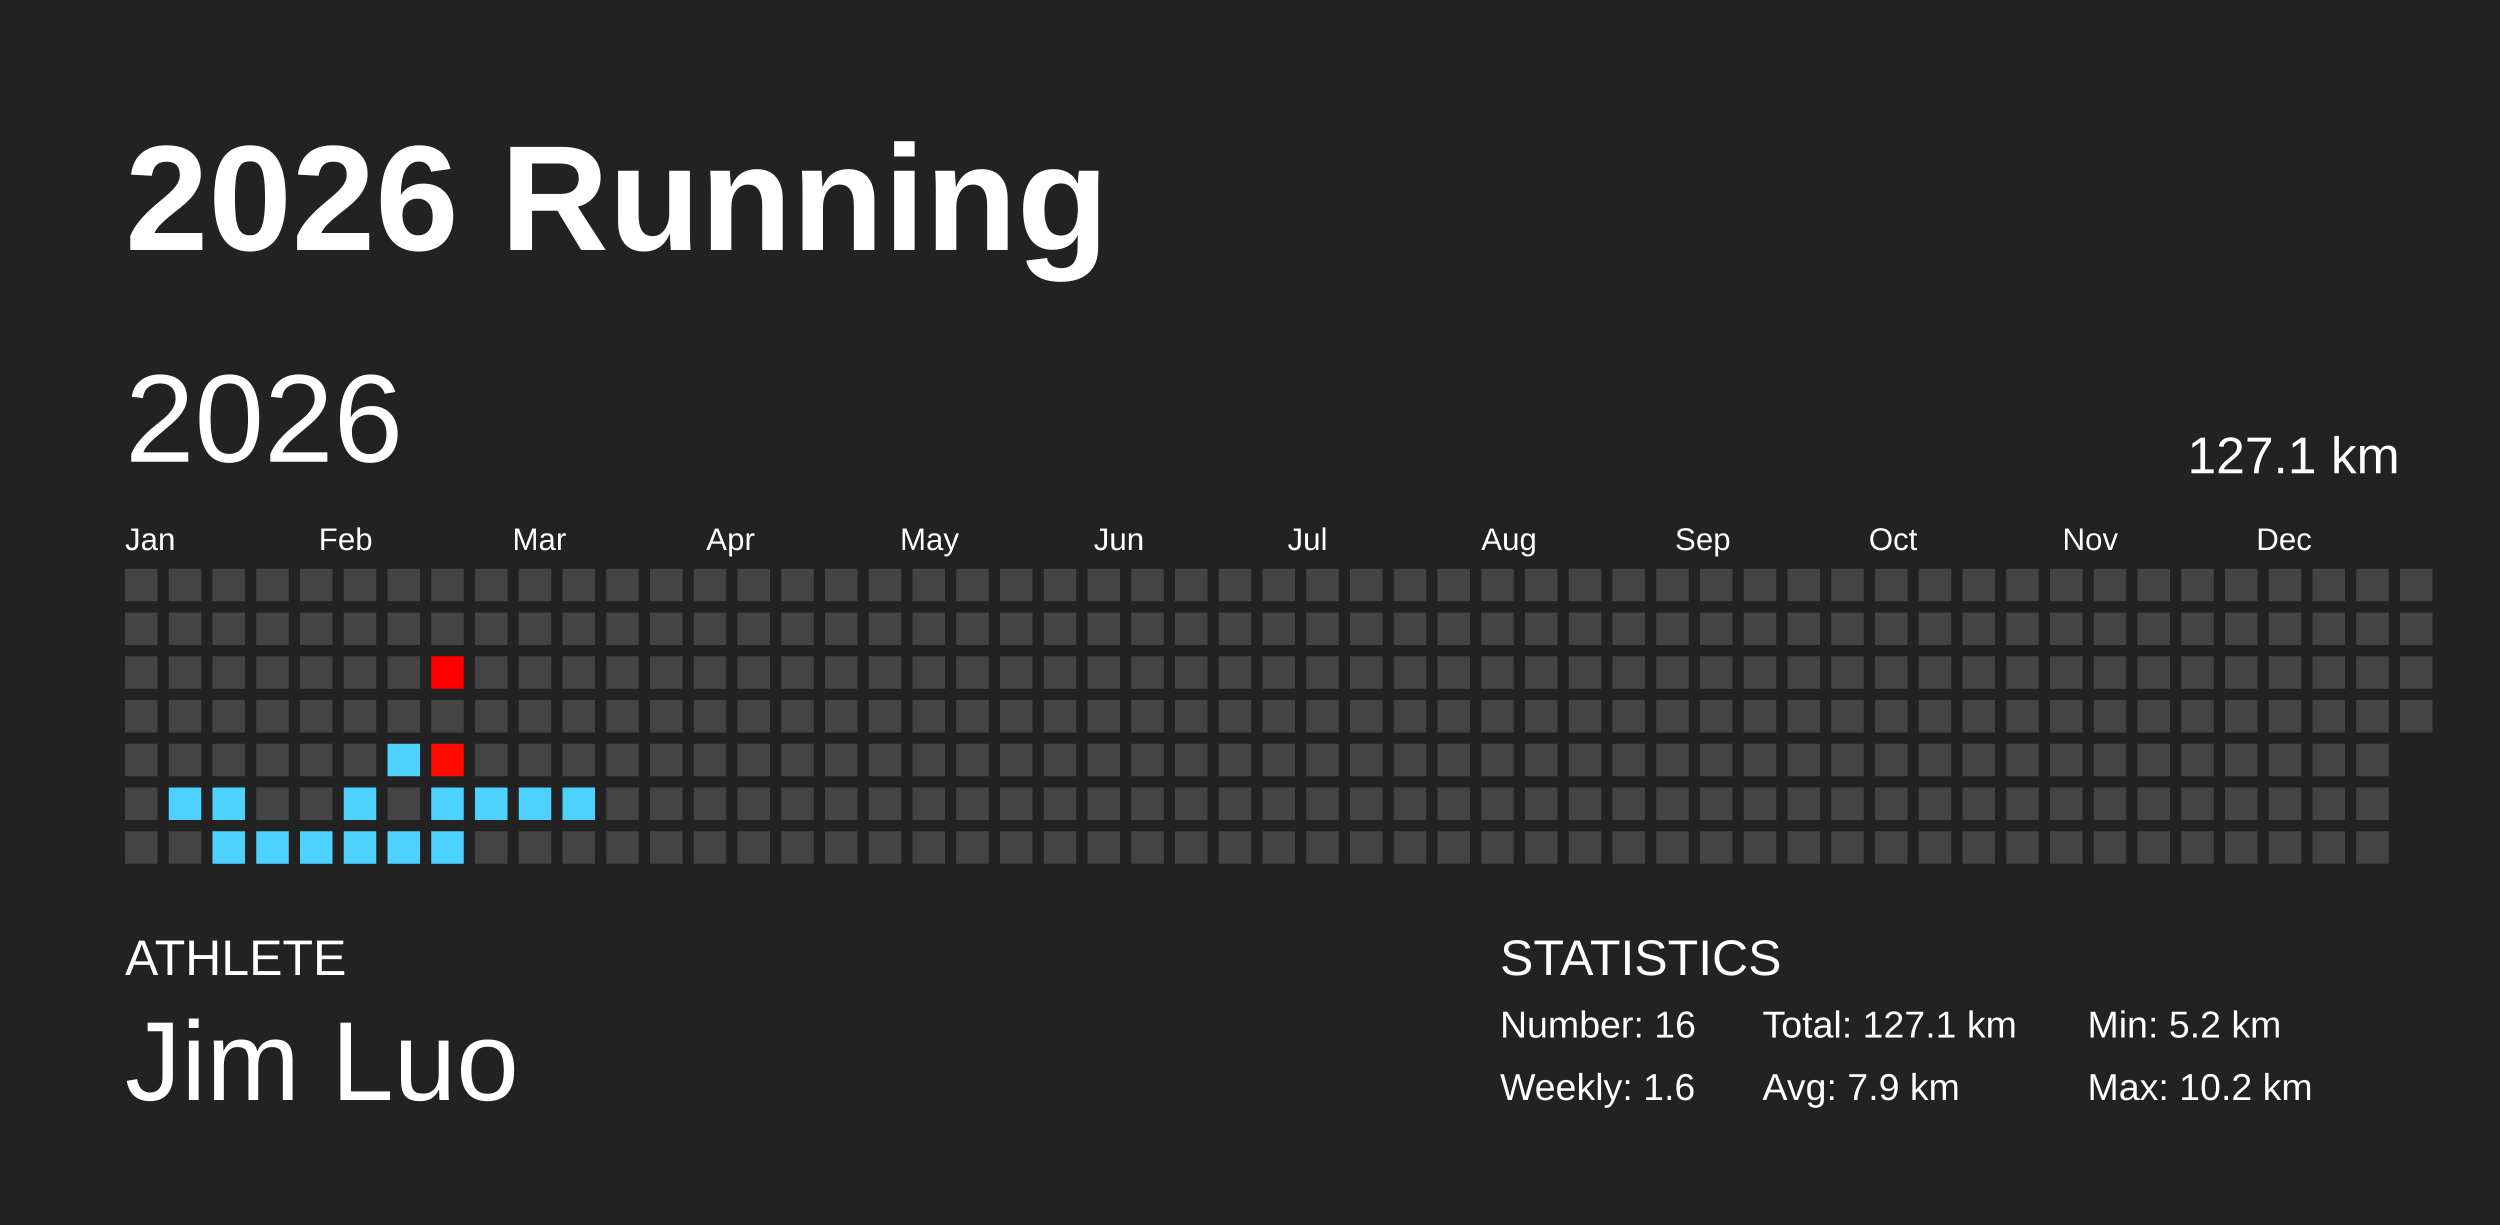
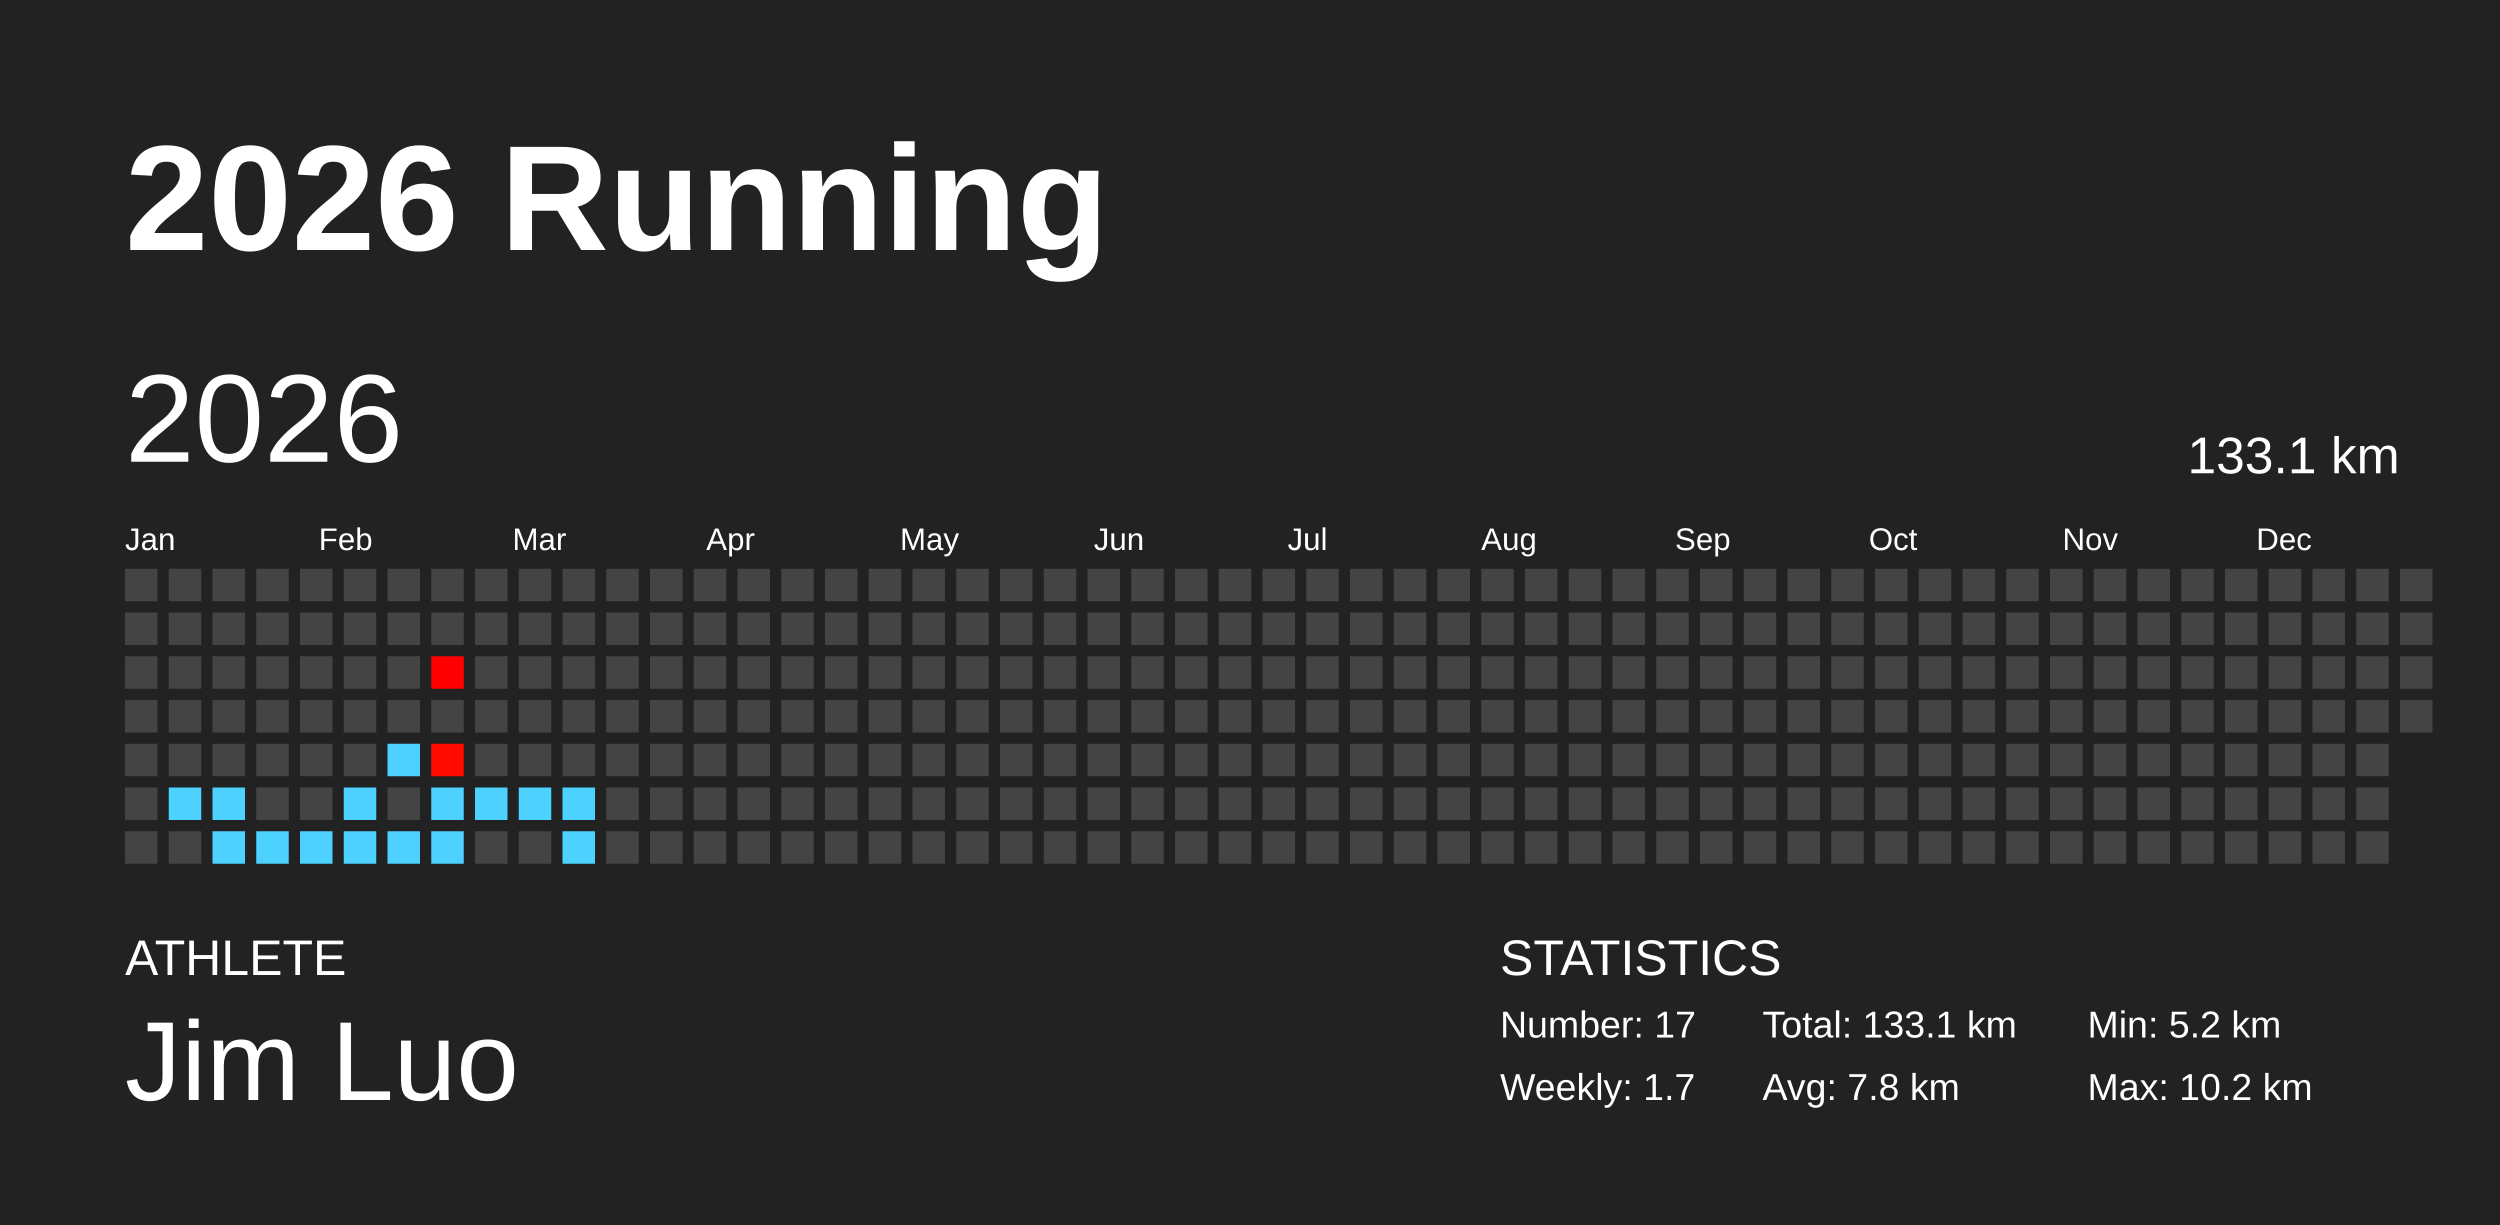
<svg xmlns="http://www.w3.org/2000/svg" baseProfile="full" height="98mm" version="1.1" viewBox="0,0,200,98" width="200mm">
  <defs />
  <rect fill="#222222" height="98" width="200" x="0" y="0" />
  <text fill="#FFFFFF" style="font-size:12px; font-family:Arial; font-weight:bold;" x="10" y="20">2026 Running</text>
  <text fill="#FFFFFF" style="font-size:4px; font-family:Arial" x="10" y="78">ATHLETE</text>
  <text fill="#FFFFFF" style="font-size:9px; font-family:Arial" x="10" y="88">Jim Luo</text>
  <text fill="#FFFFFF" style="font-size:4px; font-family:Arial" x="120" y="78">STATISTICS</text>
-   <text fill="#FFFFFF" style="font-size:3px; font-family:Arial" x="120" y="83">Number: 16</text>
-   <text fill="#FFFFFF" style="font-size:3px; font-family:Arial" x="120" y="88">Weekly: 1.6</text>
-   <text fill="#FFFFFF" style="font-size:3px; font-family:Arial" x="141" y="83">Total: 127.1 km</text>
-   <text fill="#FFFFFF" style="font-size:3px; font-family:Arial" x="141" y="88">Avg: 7.9 km</text>
+   <text fill="#FFFFFF" style="font-size:3px; font-family:Arial" x="120" y="83">Number: 17</text>
+   <text fill="#FFFFFF" style="font-size:3px; font-family:Arial" x="120" y="88">Weekly: 1.7</text>
+   <text fill="#FFFFFF" style="font-size:3px; font-family:Arial" x="141" y="83">Total: 133.1 km</text>
+   <text fill="#FFFFFF" style="font-size:3px; font-family:Arial" x="141" y="88">Avg: 7.8 km</text>
  <text fill="#FFFFFF" style="font-size:3px; font-family:Arial" x="167" y="83">Min: 5.2 km</text>
  <text fill="#FFFFFF" style="font-size:3px; font-family:Arial" x="167" y="88">Max: 10.2 km</text>
  <text dominant-baseline="hanging" fill="#FFFFFF" style="font-size:10.0px; font-family:Arial;" x="10" y="30">2026</text>
-   <text dominant-baseline="hanging" fill="#FFFFFF" style="font-size:4.125px; font-family:Arial;" x="175" y="35">127.1 km</text>
+   <text dominant-baseline="hanging" fill="#FFFFFF" style="font-size:4.125px; font-family:Arial;" x="175" y="35">133.1 km</text>
  <text fill="#FFFFFF" style="font-size:2.5px; font-family:Arial" x="10.0" y="44">Jan</text>
  <text fill="#FFFFFF" style="font-size:2.5px; font-family:Arial" x="25.5" y="44">Feb</text>
  <text fill="#FFFFFF" style="font-size:2.5px; font-family:Arial" x="41.0" y="44">Mar</text>
  <text fill="#FFFFFF" style="font-size:2.5px; font-family:Arial" x="56.5" y="44">Apr</text>
  <text fill="#FFFFFF" style="font-size:2.5px; font-family:Arial" x="72.0" y="44">May</text>
  <text fill="#FFFFFF" style="font-size:2.5px; font-family:Arial" x="87.5" y="44">Jun</text>
  <text fill="#FFFFFF" style="font-size:2.5px; font-family:Arial" x="103.0" y="44">Jul</text>
  <text fill="#FFFFFF" style="font-size:2.5px; font-family:Arial" x="118.5" y="44">Aug</text>
  <text fill="#FFFFFF" style="font-size:2.5px; font-family:Arial" x="134.0" y="44">Sep</text>
  <text fill="#FFFFFF" style="font-size:2.5px; font-family:Arial" x="149.5" y="44">Oct</text>
  <text fill="#FFFFFF" style="font-size:2.5px; font-family:Arial" x="165.0" y="44">Nov</text>
  <text fill="#FFFFFF" style="font-size:2.5px; font-family:Arial" x="180.5" y="44">Dec</text>
  <rect fill="#444444" height="2.6" width="2.6" x="10.0" y="45.5" />
  <rect fill="#444444" height="2.6" width="2.6" x="10.0" y="49.0" />
  <rect fill="#444444" height="2.6" width="2.6" x="10.0" y="52.5" />
  <rect fill="#444444" height="2.6" width="2.6" x="10.0" y="56.0" />
  <rect fill="#444444" height="2.6" width="2.6" x="10.0" y="59.5" />
  <rect fill="#444444" height="2.6" width="2.6" x="10.0" y="63.0" />
  <rect fill="#444444" height="2.6" width="2.6" x="10.0" y="66.5" />
  <rect fill="#444444" height="2.6" width="2.6" x="13.5" y="45.5" />
  <rect fill="#444444" height="2.6" width="2.6" x="13.5" y="49.0" />
  <rect fill="#444444" height="2.6" width="2.6" x="13.5" y="52.5" />
  <rect fill="#444444" height="2.6" width="2.6" x="13.5" y="56.0" />
  <rect fill="#444444" height="2.6" width="2.6" x="13.5" y="59.5" />
  <rect fill="#4dd2ff" height="2.6" width="2.6" x="13.5" y="63.0" />
  <rect fill="#444444" height="2.6" width="2.6" x="13.5" y="66.5" />
  <rect fill="#444444" height="2.6" width="2.6" x="17.0" y="45.5" />
  <rect fill="#444444" height="2.6" width="2.6" x="17.0" y="49.0" />
  <rect fill="#444444" height="2.6" width="2.6" x="17.0" y="52.5" />
  <rect fill="#444444" height="2.6" width="2.6" x="17.0" y="56.0" />
  <rect fill="#444444" height="2.6" width="2.6" x="17.0" y="59.5" />
  <rect fill="#4dd2ff" height="2.6" width="2.6" x="17.0" y="63.0" />
  <rect fill="#4dd2ff" height="2.6" width="2.6" x="17.0" y="66.5" />
  <rect fill="#444444" height="2.6" width="2.6" x="20.5" y="45.5" />
  <rect fill="#444444" height="2.6" width="2.6" x="20.5" y="49.0" />
  <rect fill="#444444" height="2.6" width="2.6" x="20.5" y="52.5" />
  <rect fill="#444444" height="2.6" width="2.6" x="20.5" y="56.0" />
  <rect fill="#444444" height="2.6" width="2.6" x="20.5" y="59.5" />
  <rect fill="#444444" height="2.6" width="2.6" x="20.5" y="63.0" />
  <rect fill="#4dd2ff" height="2.6" width="2.6" x="20.5" y="66.5" />
  <rect fill="#444444" height="2.6" width="2.6" x="24.0" y="45.5" />
  <rect fill="#444444" height="2.6" width="2.6" x="24.0" y="49.0" />
  <rect fill="#444444" height="2.6" width="2.6" x="24.0" y="52.5" />
  <rect fill="#444444" height="2.6" width="2.6" x="24.0" y="56.0" />
  <rect fill="#444444" height="2.6" width="2.6" x="24.0" y="59.5" />
  <rect fill="#444444" height="2.6" width="2.6" x="24.0" y="63.0" />
  <rect fill="#4dd2ff" height="2.6" width="2.6" x="24.0" y="66.5" />
  <rect fill="#444444" height="2.6" width="2.6" x="27.5" y="45.5" />
  <rect fill="#444444" height="2.6" width="2.6" x="27.5" y="49.0" />
  <rect fill="#444444" height="2.6" width="2.6" x="27.5" y="52.5" />
  <rect fill="#444444" height="2.6" width="2.6" x="27.5" y="56.0" />
  <rect fill="#444444" height="2.6" width="2.6" x="27.5" y="59.5" />
  <rect fill="#4dd2ff" height="2.6" width="2.6" x="27.5" y="63.0" />
  <rect fill="#4dd2ff" height="2.6" width="2.6" x="27.5" y="66.5" />
  <rect fill="#444444" height="2.6" width="2.6" x="31.0" y="45.5" />
  <rect fill="#444444" height="2.6" width="2.6" x="31.0" y="49.0" />
  <rect fill="#444444" height="2.6" width="2.6" x="31.0" y="52.5" />
  <rect fill="#444444" height="2.6" width="2.6" x="31.0" y="56.0" />
  <rect fill="#4dd2ff" height="2.6" width="2.6" x="31.0" y="59.5" />
  <rect fill="#444444" height="2.6" width="2.6" x="31.0" y="63.0" />
  <rect fill="#4dd2ff" height="2.6" width="2.6" x="31.0" y="66.5" />
  <rect fill="#444444" height="2.6" width="2.6" x="34.5" y="45.5" />
  <rect fill="#444444" height="2.6" width="2.6" x="34.5" y="49.0" />
  <rect fill="#ff0000" height="2.6" width="2.6" x="34.5" y="52.5" />
  <rect fill="#444444" height="2.6" width="2.6" x="34.5" y="56.0" />
  <rect fill="#ff0b00" height="2.6" width="2.6" x="34.5" y="59.5" />
  <rect fill="#4dd2ff" height="2.6" width="2.6" x="34.5" y="63.0" />
  <rect fill="#4dd2ff" height="2.6" width="2.6" x="34.5" y="66.5" />
  <rect fill="#444444" height="2.6" width="2.6" x="38.0" y="45.5" />
  <rect fill="#444444" height="2.6" width="2.6" x="38.0" y="49.0" />
  <rect fill="#444444" height="2.6" width="2.6" x="38.0" y="52.5" />
  <rect fill="#444444" height="2.6" width="2.6" x="38.0" y="56.0" />
  <rect fill="#444444" height="2.6" width="2.6" x="38.0" y="59.5" />
  <rect fill="#4dd2ff" height="2.6" width="2.6" x="38.0" y="63.0" />
  <rect fill="#444444" height="2.6" width="2.6" x="38.0" y="66.5" />
  <rect fill="#444444" height="2.6" width="2.6" x="41.5" y="45.5" />
  <rect fill="#444444" height="2.6" width="2.6" x="41.5" y="49.0" />
  <rect fill="#444444" height="2.6" width="2.6" x="41.5" y="52.5" />
  <rect fill="#444444" height="2.6" width="2.6" x="41.5" y="56.0" />
  <rect fill="#444444" height="2.6" width="2.6" x="41.5" y="59.5" />
  <rect fill="#4dd2ff" height="2.6" width="2.6" x="41.5" y="63.0" />
  <rect fill="#444444" height="2.6" width="2.6" x="41.5" y="66.5" />
  <rect fill="#444444" height="2.6" width="2.6" x="45.0" y="45.5" />
  <rect fill="#444444" height="2.6" width="2.6" x="45.0" y="49.0" />
  <rect fill="#444444" height="2.6" width="2.6" x="45.0" y="52.5" />
  <rect fill="#444444" height="2.6" width="2.6" x="45.0" y="56.0" />
  <rect fill="#444444" height="2.6" width="2.6" x="45.0" y="59.5" />
  <rect fill="#4dd2ff" height="2.6" width="2.6" x="45.0" y="63.0" />
-   <rect fill="#444444" height="2.6" width="2.6" x="45.0" y="66.5" />
+   <rect fill="#4dd2ff" height="2.6" width="2.6" x="45.0" y="66.5" />
  <rect fill="#444444" height="2.6" width="2.6" x="48.5" y="45.5" />
  <rect fill="#444444" height="2.6" width="2.6" x="48.5" y="49.0" />
  <rect fill="#444444" height="2.6" width="2.6" x="48.5" y="52.5" />
  <rect fill="#444444" height="2.6" width="2.6" x="48.5" y="56.0" />
  <rect fill="#444444" height="2.6" width="2.6" x="48.5" y="59.5" />
  <rect fill="#444444" height="2.6" width="2.6" x="48.5" y="63.0" />
  <rect fill="#444444" height="2.6" width="2.6" x="48.5" y="66.5" />
  <rect fill="#444444" height="2.6" width="2.6" x="52.0" y="45.5" />
  <rect fill="#444444" height="2.6" width="2.6" x="52.0" y="49.0" />
  <rect fill="#444444" height="2.6" width="2.6" x="52.0" y="52.5" />
  <rect fill="#444444" height="2.6" width="2.6" x="52.0" y="56.0" />
  <rect fill="#444444" height="2.6" width="2.6" x="52.0" y="59.5" />
  <rect fill="#444444" height="2.6" width="2.6" x="52.0" y="63.0" />
  <rect fill="#444444" height="2.6" width="2.6" x="52.0" y="66.5" />
  <rect fill="#444444" height="2.6" width="2.6" x="55.5" y="45.5" />
  <rect fill="#444444" height="2.6" width="2.6" x="55.5" y="49.0" />
  <rect fill="#444444" height="2.6" width="2.6" x="55.5" y="52.5" />
  <rect fill="#444444" height="2.6" width="2.6" x="55.5" y="56.0" />
  <rect fill="#444444" height="2.6" width="2.6" x="55.5" y="59.5" />
  <rect fill="#444444" height="2.6" width="2.6" x="55.5" y="63.0" />
  <rect fill="#444444" height="2.6" width="2.6" x="55.5" y="66.5" />
  <rect fill="#444444" height="2.6" width="2.6" x="59.0" y="45.5" />
  <rect fill="#444444" height="2.6" width="2.6" x="59.0" y="49.0" />
  <rect fill="#444444" height="2.6" width="2.6" x="59.0" y="52.5" />
  <rect fill="#444444" height="2.6" width="2.6" x="59.0" y="56.0" />
  <rect fill="#444444" height="2.6" width="2.6" x="59.0" y="59.5" />
  <rect fill="#444444" height="2.6" width="2.6" x="59.0" y="63.0" />
  <rect fill="#444444" height="2.6" width="2.6" x="59.0" y="66.5" />
  <rect fill="#444444" height="2.6" width="2.6" x="62.5" y="45.5" />
  <rect fill="#444444" height="2.6" width="2.6" x="62.5" y="49.0" />
  <rect fill="#444444" height="2.6" width="2.6" x="62.5" y="52.5" />
  <rect fill="#444444" height="2.6" width="2.6" x="62.5" y="56.0" />
  <rect fill="#444444" height="2.6" width="2.6" x="62.5" y="59.5" />
  <rect fill="#444444" height="2.6" width="2.6" x="62.5" y="63.0" />
  <rect fill="#444444" height="2.6" width="2.6" x="62.5" y="66.5" />
  <rect fill="#444444" height="2.6" width="2.6" x="66.0" y="45.5" />
  <rect fill="#444444" height="2.6" width="2.6" x="66.0" y="49.0" />
  <rect fill="#444444" height="2.6" width="2.6" x="66.0" y="52.5" />
  <rect fill="#444444" height="2.6" width="2.6" x="66.0" y="56.0" />
  <rect fill="#444444" height="2.6" width="2.6" x="66.0" y="59.5" />
  <rect fill="#444444" height="2.6" width="2.6" x="66.0" y="63.0" />
  <rect fill="#444444" height="2.6" width="2.6" x="66.0" y="66.5" />
  <rect fill="#444444" height="2.6" width="2.6" x="69.5" y="45.5" />
  <rect fill="#444444" height="2.6" width="2.6" x="69.5" y="49.0" />
  <rect fill="#444444" height="2.6" width="2.6" x="69.5" y="52.5" />
  <rect fill="#444444" height="2.6" width="2.6" x="69.5" y="56.0" />
  <rect fill="#444444" height="2.6" width="2.6" x="69.5" y="59.5" />
  <rect fill="#444444" height="2.6" width="2.6" x="69.5" y="63.0" />
  <rect fill="#444444" height="2.6" width="2.6" x="69.5" y="66.5" />
  <rect fill="#444444" height="2.6" width="2.6" x="73.0" y="45.5" />
  <rect fill="#444444" height="2.6" width="2.6" x="73.0" y="49.0" />
  <rect fill="#444444" height="2.6" width="2.6" x="73.0" y="52.5" />
  <rect fill="#444444" height="2.6" width="2.6" x="73.0" y="56.0" />
  <rect fill="#444444" height="2.6" width="2.6" x="73.0" y="59.5" />
  <rect fill="#444444" height="2.6" width="2.6" x="73.0" y="63.0" />
  <rect fill="#444444" height="2.6" width="2.6" x="73.0" y="66.5" />
  <rect fill="#444444" height="2.6" width="2.6" x="76.5" y="45.5" />
  <rect fill="#444444" height="2.6" width="2.6" x="76.5" y="49.0" />
  <rect fill="#444444" height="2.6" width="2.6" x="76.5" y="52.5" />
  <rect fill="#444444" height="2.6" width="2.6" x="76.5" y="56.0" />
  <rect fill="#444444" height="2.6" width="2.6" x="76.5" y="59.5" />
  <rect fill="#444444" height="2.6" width="2.6" x="76.5" y="63.0" />
  <rect fill="#444444" height="2.6" width="2.6" x="76.5" y="66.5" />
  <rect fill="#444444" height="2.6" width="2.6" x="80.0" y="45.5" />
  <rect fill="#444444" height="2.6" width="2.6" x="80.0" y="49.0" />
  <rect fill="#444444" height="2.6" width="2.6" x="80.0" y="52.5" />
  <rect fill="#444444" height="2.6" width="2.6" x="80.0" y="56.0" />
  <rect fill="#444444" height="2.6" width="2.6" x="80.0" y="59.5" />
  <rect fill="#444444" height="2.6" width="2.6" x="80.0" y="63.0" />
  <rect fill="#444444" height="2.6" width="2.6" x="80.0" y="66.5" />
  <rect fill="#444444" height="2.6" width="2.6" x="83.5" y="45.5" />
  <rect fill="#444444" height="2.6" width="2.6" x="83.5" y="49.0" />
  <rect fill="#444444" height="2.6" width="2.6" x="83.5" y="52.5" />
  <rect fill="#444444" height="2.6" width="2.6" x="83.5" y="56.0" />
  <rect fill="#444444" height="2.6" width="2.6" x="83.5" y="59.5" />
  <rect fill="#444444" height="2.6" width="2.6" x="83.5" y="63.0" />
  <rect fill="#444444" height="2.6" width="2.6" x="83.5" y="66.5" />
  <rect fill="#444444" height="2.6" width="2.6" x="87.0" y="45.5" />
  <rect fill="#444444" height="2.6" width="2.6" x="87.0" y="49.0" />
  <rect fill="#444444" height="2.6" width="2.6" x="87.0" y="52.5" />
  <rect fill="#444444" height="2.6" width="2.6" x="87.0" y="56.0" />
  <rect fill="#444444" height="2.6" width="2.6" x="87.0" y="59.5" />
  <rect fill="#444444" height="2.6" width="2.6" x="87.0" y="63.0" />
  <rect fill="#444444" height="2.6" width="2.6" x="87.0" y="66.5" />
  <rect fill="#444444" height="2.6" width="2.6" x="90.5" y="45.5" />
  <rect fill="#444444" height="2.6" width="2.6" x="90.5" y="49.0" />
  <rect fill="#444444" height="2.6" width="2.6" x="90.5" y="52.5" />
  <rect fill="#444444" height="2.6" width="2.6" x="90.5" y="56.0" />
  <rect fill="#444444" height="2.6" width="2.6" x="90.5" y="59.5" />
  <rect fill="#444444" height="2.6" width="2.6" x="90.5" y="63.0" />
  <rect fill="#444444" height="2.6" width="2.6" x="90.5" y="66.5" />
  <rect fill="#444444" height="2.6" width="2.6" x="94.0" y="45.5" />
  <rect fill="#444444" height="2.6" width="2.6" x="94.0" y="49.0" />
  <rect fill="#444444" height="2.6" width="2.6" x="94.0" y="52.5" />
  <rect fill="#444444" height="2.6" width="2.6" x="94.0" y="56.0" />
  <rect fill="#444444" height="2.6" width="2.6" x="94.0" y="59.5" />
  <rect fill="#444444" height="2.6" width="2.6" x="94.0" y="63.0" />
  <rect fill="#444444" height="2.6" width="2.6" x="94.0" y="66.5" />
  <rect fill="#444444" height="2.6" width="2.6" x="97.5" y="45.5" />
  <rect fill="#444444" height="2.6" width="2.6" x="97.5" y="49.0" />
  <rect fill="#444444" height="2.6" width="2.6" x="97.5" y="52.5" />
  <rect fill="#444444" height="2.6" width="2.6" x="97.5" y="56.0" />
  <rect fill="#444444" height="2.6" width="2.6" x="97.5" y="59.5" />
  <rect fill="#444444" height="2.6" width="2.6" x="97.5" y="63.0" />
  <rect fill="#444444" height="2.6" width="2.6" x="97.5" y="66.5" />
  <rect fill="#444444" height="2.6" width="2.6" x="101.0" y="45.5" />
  <rect fill="#444444" height="2.6" width="2.6" x="101.0" y="49.0" />
  <rect fill="#444444" height="2.6" width="2.6" x="101.0" y="52.5" />
  <rect fill="#444444" height="2.6" width="2.6" x="101.0" y="56.0" />
  <rect fill="#444444" height="2.6" width="2.6" x="101.0" y="59.5" />
  <rect fill="#444444" height="2.6" width="2.6" x="101.0" y="63.0" />
  <rect fill="#444444" height="2.6" width="2.6" x="101.0" y="66.5" />
  <rect fill="#444444" height="2.6" width="2.6" x="104.5" y="45.5" />
  <rect fill="#444444" height="2.6" width="2.6" x="104.5" y="49.0" />
  <rect fill="#444444" height="2.6" width="2.6" x="104.5" y="52.5" />
  <rect fill="#444444" height="2.6" width="2.6" x="104.5" y="56.0" />
  <rect fill="#444444" height="2.6" width="2.6" x="104.5" y="59.5" />
  <rect fill="#444444" height="2.6" width="2.6" x="104.5" y="63.0" />
  <rect fill="#444444" height="2.6" width="2.6" x="104.5" y="66.5" />
  <rect fill="#444444" height="2.6" width="2.6" x="108.0" y="45.5" />
  <rect fill="#444444" height="2.6" width="2.6" x="108.0" y="49.0" />
  <rect fill="#444444" height="2.6" width="2.6" x="108.0" y="52.5" />
  <rect fill="#444444" height="2.6" width="2.6" x="108.0" y="56.0" />
  <rect fill="#444444" height="2.6" width="2.6" x="108.0" y="59.5" />
  <rect fill="#444444" height="2.6" width="2.6" x="108.0" y="63.0" />
  <rect fill="#444444" height="2.6" width="2.6" x="108.0" y="66.5" />
  <rect fill="#444444" height="2.6" width="2.6" x="111.5" y="45.5" />
  <rect fill="#444444" height="2.6" width="2.6" x="111.5" y="49.0" />
  <rect fill="#444444" height="2.6" width="2.6" x="111.5" y="52.5" />
  <rect fill="#444444" height="2.6" width="2.6" x="111.5" y="56.0" />
  <rect fill="#444444" height="2.6" width="2.6" x="111.5" y="59.5" />
  <rect fill="#444444" height="2.6" width="2.6" x="111.5" y="63.0" />
  <rect fill="#444444" height="2.6" width="2.6" x="111.5" y="66.5" />
  <rect fill="#444444" height="2.6" width="2.6" x="115.0" y="45.5" />
  <rect fill="#444444" height="2.6" width="2.6" x="115.0" y="49.0" />
  <rect fill="#444444" height="2.6" width="2.6" x="115.0" y="52.5" />
  <rect fill="#444444" height="2.6" width="2.6" x="115.0" y="56.0" />
  <rect fill="#444444" height="2.6" width="2.6" x="115.0" y="59.5" />
  <rect fill="#444444" height="2.6" width="2.6" x="115.0" y="63.0" />
  <rect fill="#444444" height="2.6" width="2.6" x="115.0" y="66.5" />
  <rect fill="#444444" height="2.6" width="2.6" x="118.5" y="45.5" />
  <rect fill="#444444" height="2.6" width="2.6" x="118.5" y="49.0" />
  <rect fill="#444444" height="2.6" width="2.6" x="118.5" y="52.5" />
  <rect fill="#444444" height="2.6" width="2.6" x="118.5" y="56.0" />
  <rect fill="#444444" height="2.6" width="2.6" x="118.5" y="59.5" />
  <rect fill="#444444" height="2.6" width="2.6" x="118.5" y="63.0" />
  <rect fill="#444444" height="2.6" width="2.6" x="118.5" y="66.5" />
  <rect fill="#444444" height="2.6" width="2.6" x="122.0" y="45.5" />
  <rect fill="#444444" height="2.6" width="2.6" x="122.0" y="49.0" />
  <rect fill="#444444" height="2.6" width="2.6" x="122.0" y="52.5" />
  <rect fill="#444444" height="2.6" width="2.6" x="122.0" y="56.0" />
  <rect fill="#444444" height="2.6" width="2.6" x="122.0" y="59.5" />
  <rect fill="#444444" height="2.6" width="2.6" x="122.0" y="63.0" />
  <rect fill="#444444" height="2.6" width="2.6" x="122.0" y="66.5" />
  <rect fill="#444444" height="2.6" width="2.6" x="125.5" y="45.5" />
  <rect fill="#444444" height="2.6" width="2.6" x="125.5" y="49.0" />
  <rect fill="#444444" height="2.6" width="2.6" x="125.5" y="52.5" />
  <rect fill="#444444" height="2.6" width="2.6" x="125.5" y="56.0" />
  <rect fill="#444444" height="2.6" width="2.6" x="125.5" y="59.5" />
  <rect fill="#444444" height="2.6" width="2.6" x="125.5" y="63.0" />
  <rect fill="#444444" height="2.6" width="2.6" x="125.5" y="66.5" />
  <rect fill="#444444" height="2.6" width="2.6" x="129.0" y="45.5" />
  <rect fill="#444444" height="2.6" width="2.6" x="129.0" y="49.0" />
  <rect fill="#444444" height="2.6" width="2.6" x="129.0" y="52.5" />
  <rect fill="#444444" height="2.6" width="2.6" x="129.0" y="56.0" />
  <rect fill="#444444" height="2.6" width="2.6" x="129.0" y="59.5" />
  <rect fill="#444444" height="2.6" width="2.6" x="129.0" y="63.0" />
  <rect fill="#444444" height="2.6" width="2.6" x="129.0" y="66.5" />
  <rect fill="#444444" height="2.6" width="2.6" x="132.5" y="45.5" />
  <rect fill="#444444" height="2.6" width="2.6" x="132.5" y="49.0" />
  <rect fill="#444444" height="2.6" width="2.6" x="132.5" y="52.5" />
  <rect fill="#444444" height="2.6" width="2.6" x="132.5" y="56.0" />
  <rect fill="#444444" height="2.6" width="2.6" x="132.5" y="59.5" />
  <rect fill="#444444" height="2.6" width="2.6" x="132.5" y="63.0" />
  <rect fill="#444444" height="2.6" width="2.6" x="132.5" y="66.5" />
  <rect fill="#444444" height="2.6" width="2.6" x="136.0" y="45.5" />
  <rect fill="#444444" height="2.6" width="2.6" x="136.0" y="49.0" />
  <rect fill="#444444" height="2.6" width="2.6" x="136.0" y="52.5" />
  <rect fill="#444444" height="2.6" width="2.6" x="136.0" y="56.0" />
  <rect fill="#444444" height="2.6" width="2.6" x="136.0" y="59.5" />
  <rect fill="#444444" height="2.6" width="2.6" x="136.0" y="63.0" />
  <rect fill="#444444" height="2.6" width="2.6" x="136.0" y="66.5" />
  <rect fill="#444444" height="2.6" width="2.6" x="139.5" y="45.5" />
  <rect fill="#444444" height="2.6" width="2.6" x="139.5" y="49.0" />
  <rect fill="#444444" height="2.6" width="2.6" x="139.5" y="52.5" />
  <rect fill="#444444" height="2.6" width="2.6" x="139.5" y="56.0" />
  <rect fill="#444444" height="2.6" width="2.6" x="139.5" y="59.5" />
  <rect fill="#444444" height="2.6" width="2.6" x="139.5" y="63.0" />
  <rect fill="#444444" height="2.6" width="2.6" x="139.5" y="66.5" />
  <rect fill="#444444" height="2.6" width="2.6" x="143.0" y="45.5" />
  <rect fill="#444444" height="2.6" width="2.6" x="143.0" y="49.0" />
  <rect fill="#444444" height="2.6" width="2.6" x="143.0" y="52.5" />
  <rect fill="#444444" height="2.6" width="2.6" x="143.0" y="56.0" />
  <rect fill="#444444" height="2.6" width="2.6" x="143.0" y="59.5" />
  <rect fill="#444444" height="2.6" width="2.6" x="143.0" y="63.0" />
  <rect fill="#444444" height="2.6" width="2.6" x="143.0" y="66.5" />
  <rect fill="#444444" height="2.6" width="2.6" x="146.5" y="45.5" />
  <rect fill="#444444" height="2.6" width="2.6" x="146.5" y="49.0" />
  <rect fill="#444444" height="2.6" width="2.6" x="146.5" y="52.5" />
  <rect fill="#444444" height="2.6" width="2.6" x="146.5" y="56.0" />
  <rect fill="#444444" height="2.6" width="2.6" x="146.5" y="59.5" />
  <rect fill="#444444" height="2.6" width="2.6" x="146.5" y="63.0" />
  <rect fill="#444444" height="2.6" width="2.6" x="146.5" y="66.5" />
  <rect fill="#444444" height="2.6" width="2.6" x="150.0" y="45.5" />
  <rect fill="#444444" height="2.6" width="2.6" x="150.0" y="49.0" />
  <rect fill="#444444" height="2.6" width="2.6" x="150.0" y="52.5" />
  <rect fill="#444444" height="2.6" width="2.6" x="150.0" y="56.0" />
  <rect fill="#444444" height="2.6" width="2.6" x="150.0" y="59.5" />
  <rect fill="#444444" height="2.6" width="2.6" x="150.0" y="63.0" />
  <rect fill="#444444" height="2.6" width="2.6" x="150.0" y="66.5" />
  <rect fill="#444444" height="2.6" width="2.6" x="153.5" y="45.5" />
  <rect fill="#444444" height="2.6" width="2.6" x="153.5" y="49.0" />
  <rect fill="#444444" height="2.6" width="2.6" x="153.5" y="52.5" />
  <rect fill="#444444" height="2.6" width="2.6" x="153.5" y="56.0" />
  <rect fill="#444444" height="2.6" width="2.6" x="153.5" y="59.5" />
  <rect fill="#444444" height="2.6" width="2.6" x="153.5" y="63.0" />
  <rect fill="#444444" height="2.6" width="2.6" x="153.5" y="66.5" />
  <rect fill="#444444" height="2.6" width="2.6" x="157.0" y="45.5" />
  <rect fill="#444444" height="2.6" width="2.6" x="157.0" y="49.0" />
  <rect fill="#444444" height="2.6" width="2.6" x="157.0" y="52.5" />
  <rect fill="#444444" height="2.6" width="2.6" x="157.0" y="56.0" />
  <rect fill="#444444" height="2.6" width="2.6" x="157.0" y="59.5" />
  <rect fill="#444444" height="2.6" width="2.6" x="157.0" y="63.0" />
  <rect fill="#444444" height="2.6" width="2.6" x="157.0" y="66.5" />
  <rect fill="#444444" height="2.6" width="2.6" x="160.5" y="45.5" />
  <rect fill="#444444" height="2.6" width="2.6" x="160.5" y="49.0" />
  <rect fill="#444444" height="2.6" width="2.6" x="160.5" y="52.5" />
  <rect fill="#444444" height="2.6" width="2.6" x="160.5" y="56.0" />
  <rect fill="#444444" height="2.6" width="2.6" x="160.5" y="59.5" />
  <rect fill="#444444" height="2.6" width="2.6" x="160.5" y="63.0" />
  <rect fill="#444444" height="2.6" width="2.6" x="160.5" y="66.5" />
  <rect fill="#444444" height="2.6" width="2.6" x="164.0" y="45.5" />
  <rect fill="#444444" height="2.6" width="2.6" x="164.0" y="49.0" />
  <rect fill="#444444" height="2.6" width="2.6" x="164.0" y="52.5" />
  <rect fill="#444444" height="2.6" width="2.6" x="164.0" y="56.0" />
  <rect fill="#444444" height="2.6" width="2.6" x="164.0" y="59.5" />
  <rect fill="#444444" height="2.6" width="2.6" x="164.0" y="63.0" />
  <rect fill="#444444" height="2.6" width="2.6" x="164.0" y="66.5" />
  <rect fill="#444444" height="2.6" width="2.6" x="167.5" y="45.5" />
  <rect fill="#444444" height="2.6" width="2.6" x="167.5" y="49.0" />
  <rect fill="#444444" height="2.6" width="2.6" x="167.5" y="52.5" />
  <rect fill="#444444" height="2.6" width="2.6" x="167.5" y="56.0" />
  <rect fill="#444444" height="2.6" width="2.6" x="167.5" y="59.5" />
  <rect fill="#444444" height="2.6" width="2.6" x="167.5" y="63.0" />
  <rect fill="#444444" height="2.6" width="2.6" x="167.5" y="66.5" />
  <rect fill="#444444" height="2.6" width="2.6" x="171.0" y="45.5" />
  <rect fill="#444444" height="2.6" width="2.6" x="171.0" y="49.0" />
  <rect fill="#444444" height="2.6" width="2.6" x="171.0" y="52.5" />
  <rect fill="#444444" height="2.6" width="2.6" x="171.0" y="56.0" />
  <rect fill="#444444" height="2.6" width="2.6" x="171.0" y="59.5" />
  <rect fill="#444444" height="2.6" width="2.6" x="171.0" y="63.0" />
  <rect fill="#444444" height="2.6" width="2.6" x="171.0" y="66.5" />
  <rect fill="#444444" height="2.6" width="2.6" x="174.5" y="45.5" />
  <rect fill="#444444" height="2.6" width="2.6" x="174.5" y="49.0" />
  <rect fill="#444444" height="2.6" width="2.6" x="174.5" y="52.5" />
  <rect fill="#444444" height="2.6" width="2.6" x="174.5" y="56.0" />
  <rect fill="#444444" height="2.6" width="2.6" x="174.5" y="59.5" />
  <rect fill="#444444" height="2.6" width="2.6" x="174.5" y="63.0" />
  <rect fill="#444444" height="2.6" width="2.6" x="174.5" y="66.5" />
  <rect fill="#444444" height="2.6" width="2.6" x="178.0" y="45.5" />
  <rect fill="#444444" height="2.6" width="2.6" x="178.0" y="49.0" />
  <rect fill="#444444" height="2.6" width="2.6" x="178.0" y="52.5" />
  <rect fill="#444444" height="2.6" width="2.6" x="178.0" y="56.0" />
  <rect fill="#444444" height="2.6" width="2.6" x="178.0" y="59.5" />
  <rect fill="#444444" height="2.6" width="2.6" x="178.0" y="63.0" />
  <rect fill="#444444" height="2.6" width="2.6" x="178.0" y="66.5" />
  <rect fill="#444444" height="2.6" width="2.6" x="181.5" y="45.5" />
  <rect fill="#444444" height="2.6" width="2.6" x="181.5" y="49.0" />
  <rect fill="#444444" height="2.6" width="2.6" x="181.5" y="52.5" />
  <rect fill="#444444" height="2.6" width="2.6" x="181.5" y="56.0" />
  <rect fill="#444444" height="2.6" width="2.6" x="181.5" y="59.5" />
  <rect fill="#444444" height="2.6" width="2.6" x="181.5" y="63.0" />
  <rect fill="#444444" height="2.6" width="2.6" x="181.5" y="66.5" />
  <rect fill="#444444" height="2.6" width="2.6" x="185.0" y="45.5" />
  <rect fill="#444444" height="2.6" width="2.6" x="185.0" y="49.0" />
  <rect fill="#444444" height="2.6" width="2.6" x="185.0" y="52.5" />
  <rect fill="#444444" height="2.6" width="2.6" x="185.0" y="56.0" />
  <rect fill="#444444" height="2.6" width="2.6" x="185.0" y="59.5" />
  <rect fill="#444444" height="2.6" width="2.6" x="185.0" y="63.0" />
  <rect fill="#444444" height="2.6" width="2.6" x="185.0" y="66.5" />
  <rect fill="#444444" height="2.6" width="2.6" x="188.5" y="45.5" />
  <rect fill="#444444" height="2.6" width="2.6" x="188.5" y="49.0" />
  <rect fill="#444444" height="2.6" width="2.6" x="188.5" y="52.5" />
  <rect fill="#444444" height="2.6" width="2.6" x="188.5" y="56.0" />
  <rect fill="#444444" height="2.6" width="2.6" x="188.5" y="59.5" />
  <rect fill="#444444" height="2.6" width="2.6" x="188.5" y="63.0" />
  <rect fill="#444444" height="2.6" width="2.6" x="188.5" y="66.5" />
  <rect fill="#444444" height="2.6" width="2.6" x="192.0" y="45.5" />
  <rect fill="#444444" height="2.6" width="2.6" x="192.0" y="49.0" />
  <rect fill="#444444" height="2.6" width="2.6" x="192.0" y="52.5" />
  <rect fill="#444444" height="2.6" width="2.6" x="192.0" y="56.0" />
</svg>
